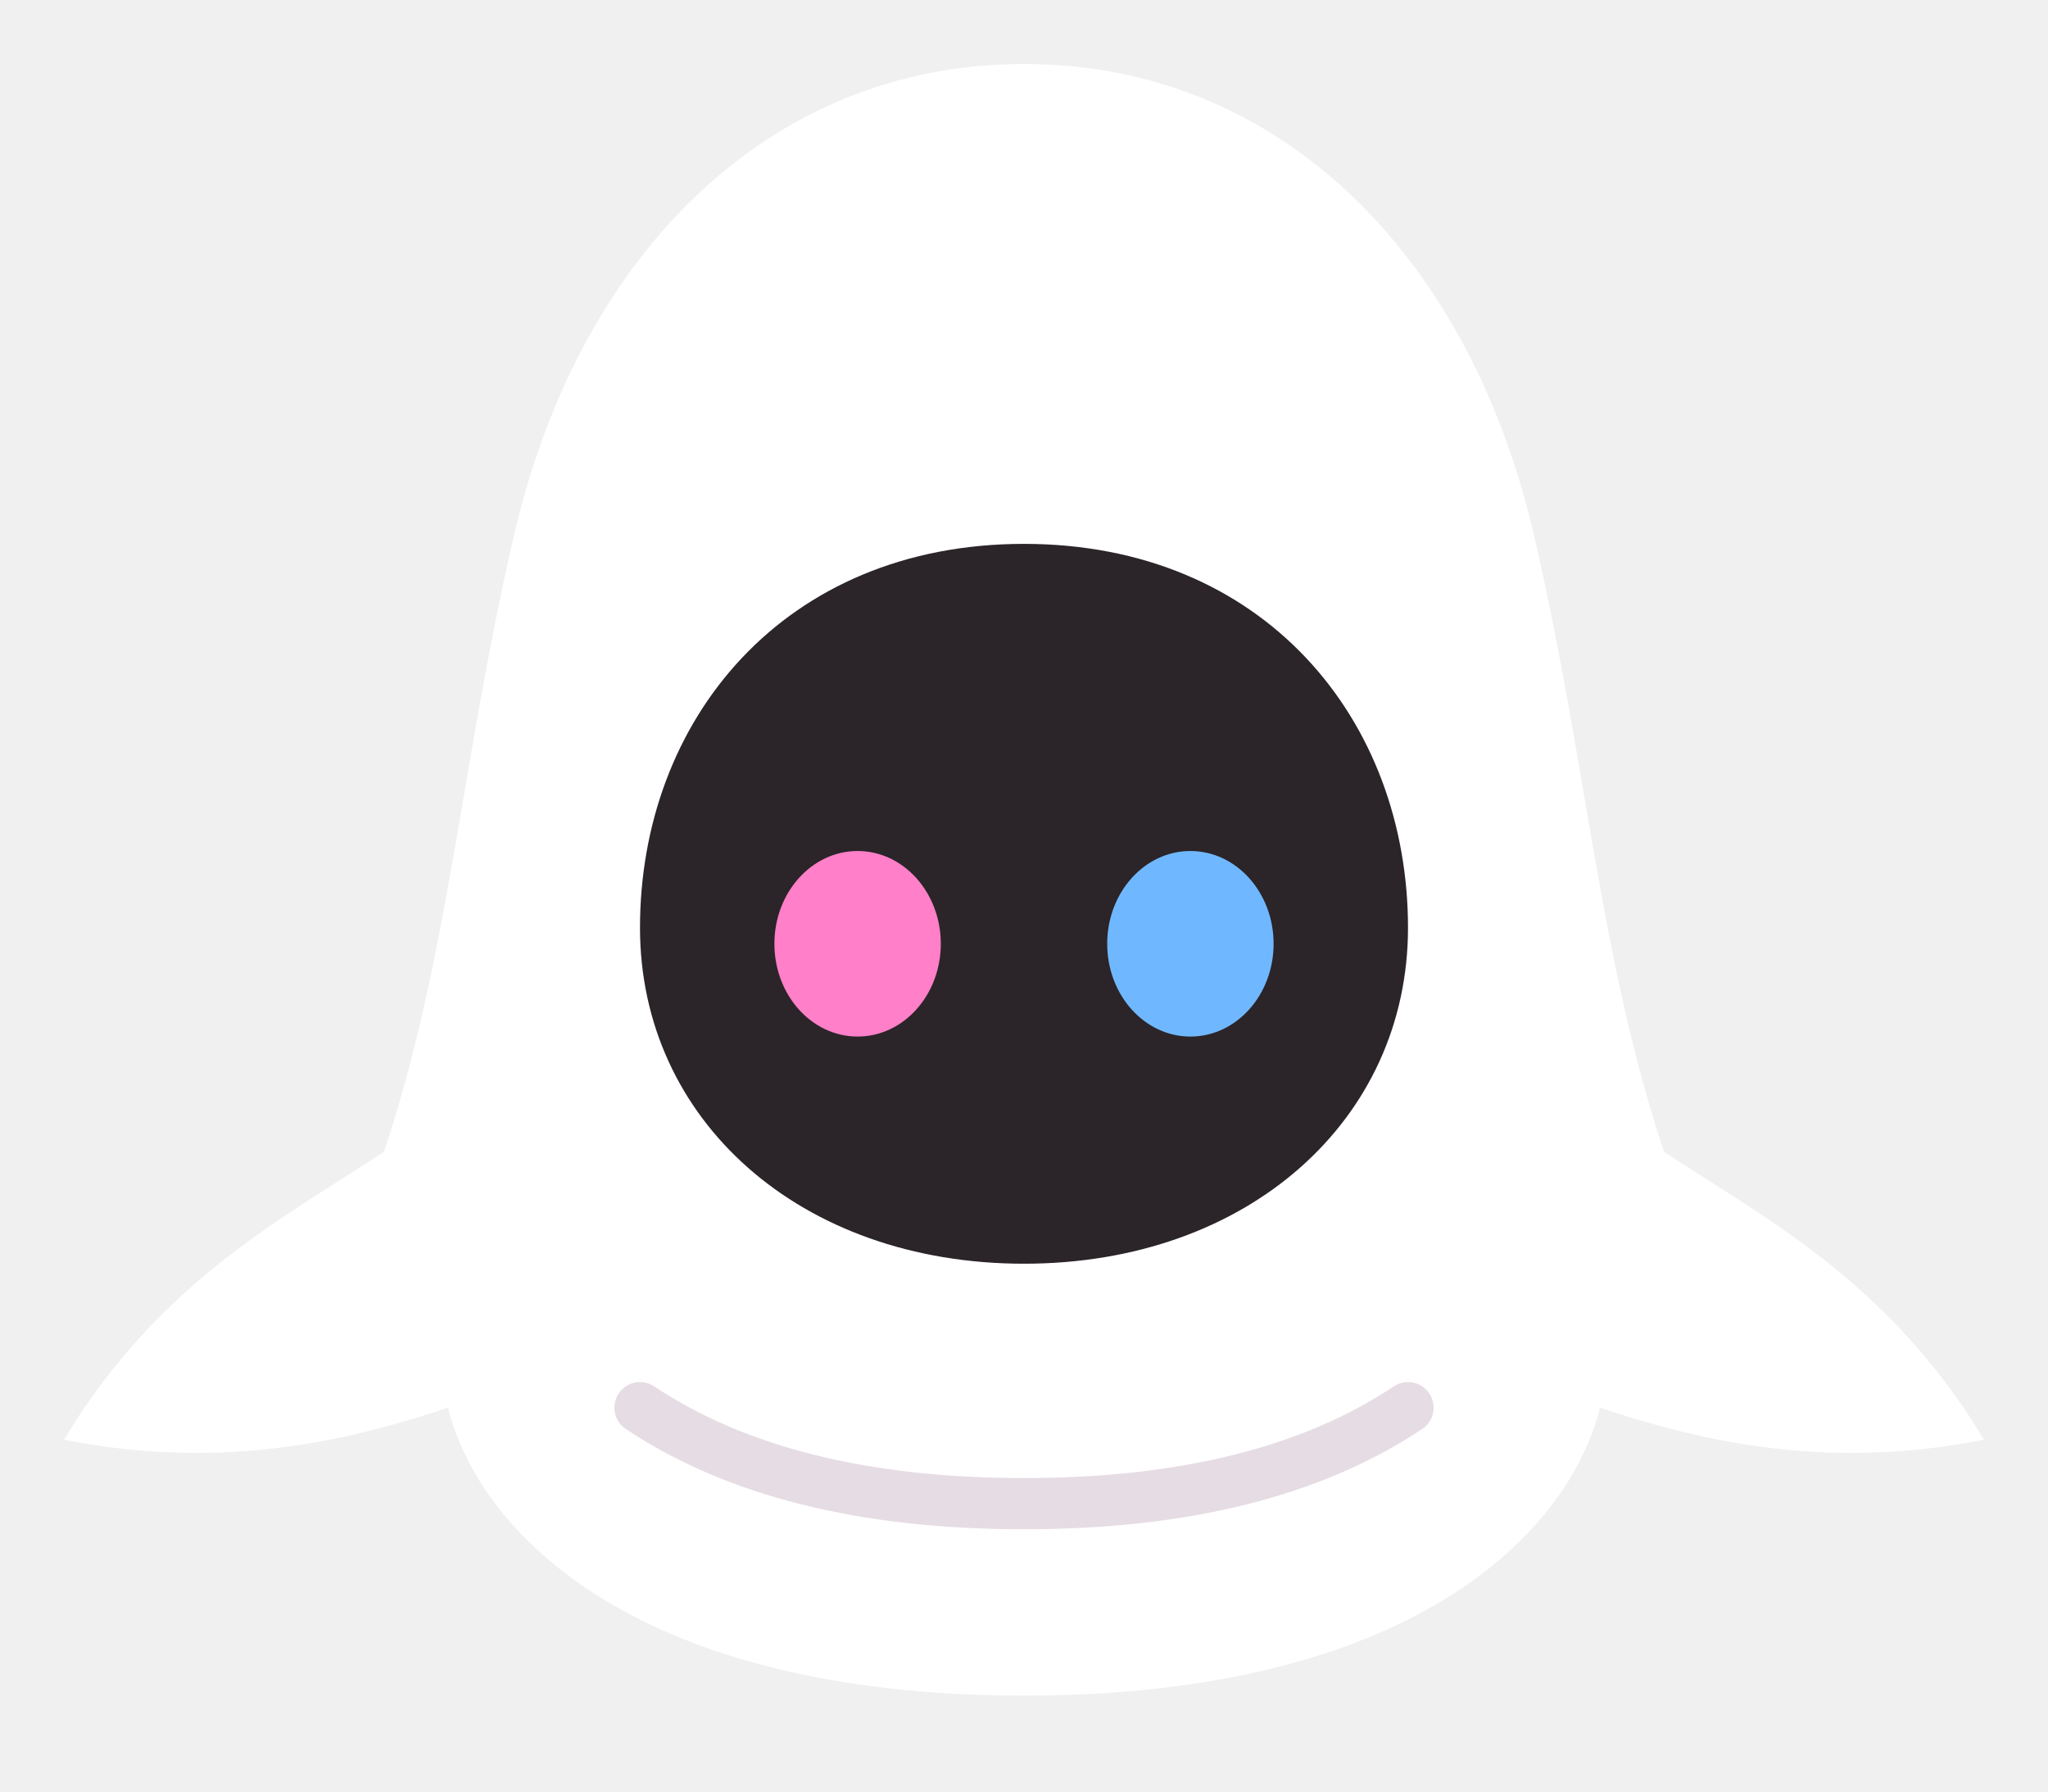
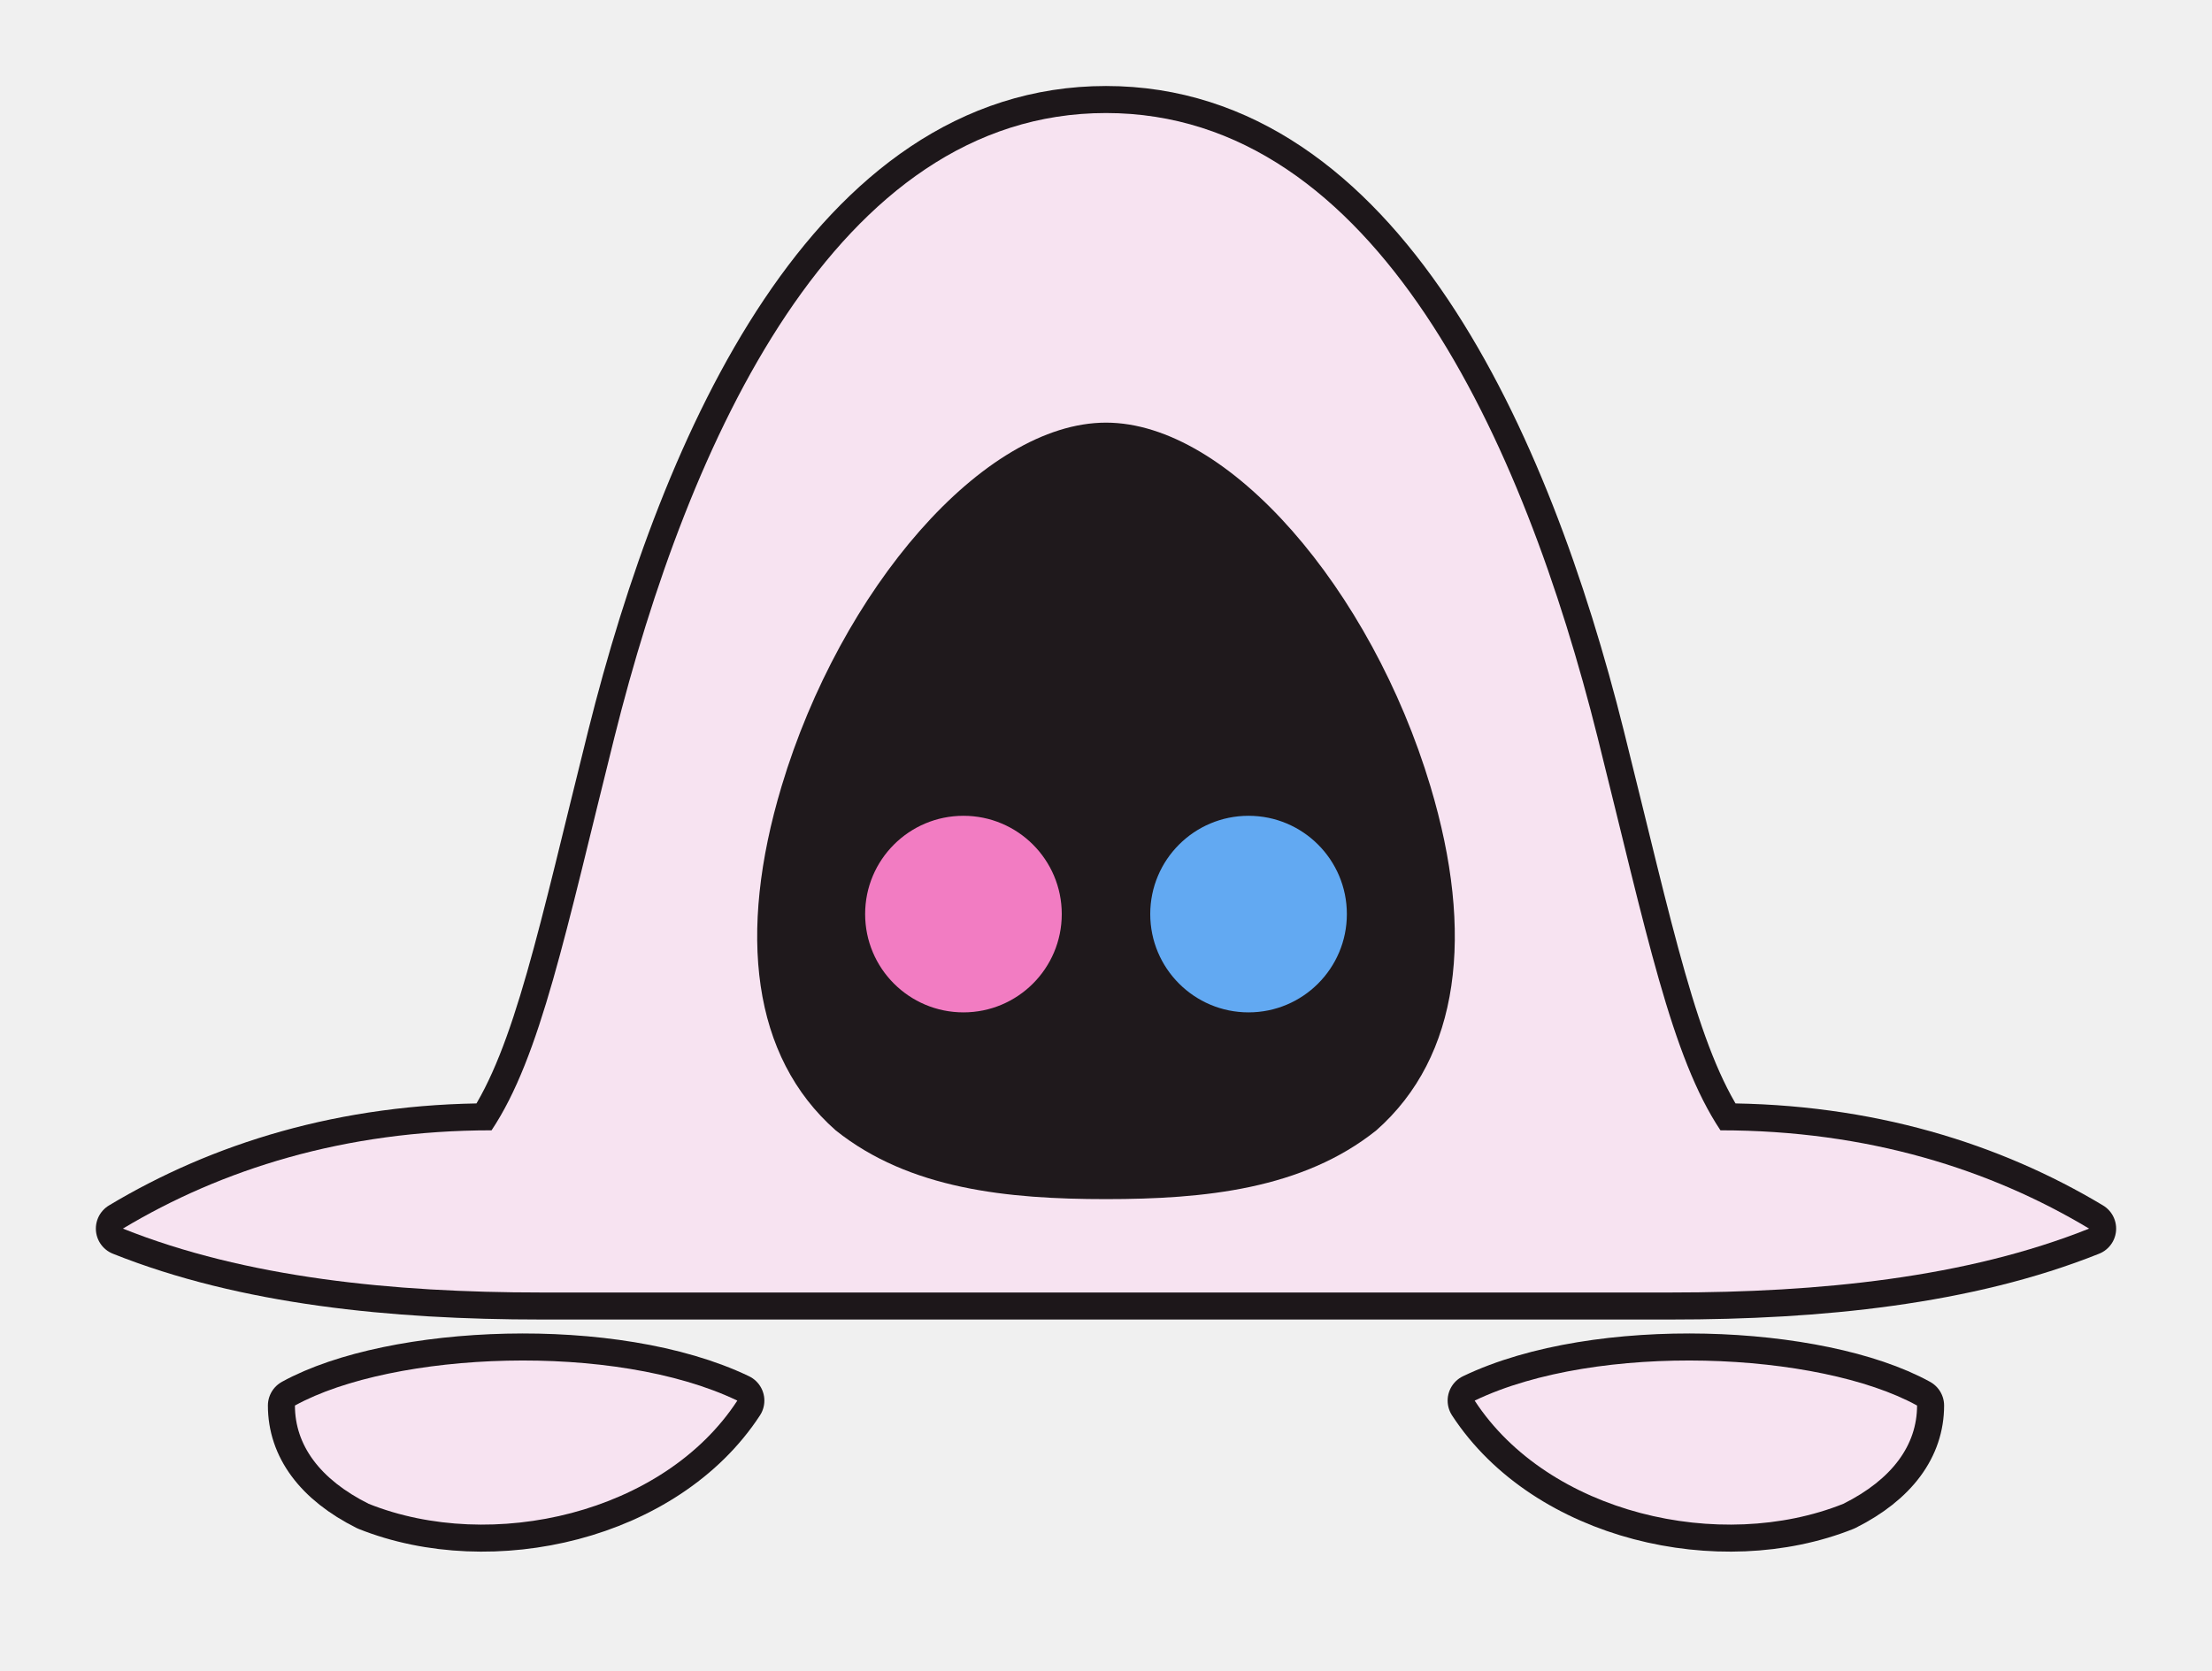
- <svg xmlns="http://www.w3.org/2000/svg" viewBox="0 0 64 56">
-   <path d="M32 2C24 2 18 8 16 17c-1.6 7-2 13-4 19-3 2-7 4-10 9 5 1 9 0 12-1 1 4 6 9 18 9s17-5 18-9c3 1 7 2 12 1-3-5-7-7-10-9-2-6-2.4-12-4-19C46 8 40 2 32 2z" fill="#fff" />
-   <path d="M32 17c-7.5 0-12 5.5-12 12 0 6 5 10.5 12 10.5S44 35 44 29c0-6.5-4.5-12-12-12z" fill="#2b2428" />
-   <ellipse cx="26.8" cy="29.5" rx="2.6" ry="2.9" fill="#ff7fc8" />
-   <ellipse cx="37.2" cy="29.5" rx="2.6" ry="2.9" fill="#6fb8ff" />
-   <path d="M20 44c3 2 7 3 12 3s9-1 12-3" fill="none" stroke="#e6dce3" stroke-width="1.6" stroke-linecap="round" />
+ <svg xmlns="http://www.w3.org/2000/svg" viewBox="2 2 45 34">
+   <g fill="#f7e3f1" stroke="#1d171a" stroke-width="1.1" stroke-linejoin="round" paint-order="stroke">
+     <path d="M24.5 4.3C19 4.3 16 11 14.5 17c-1 4-1.5 6.5-2.5 8-3 0-5.5.8-7.5 2 2.5 1 5.5 1.3 8.5 1.3h23c3 0 6-.3 8.5-1.3-2-1.2-4.5-2-7.5-2-1-1.5-1.5-4-2.5-8C33 11 30 4.3 24.5 4.3z" />
+     <path d="M8 30.6c2-1.1 6.5-1.3 9-.1-1.5 2.3-5 3.1-7.5 2.1-1-.5-1.5-1.2-1.5-2z" />
+     <path d="M41 30.6c-2-1.1-6.5-1.3-9-.1 1.5 2.3 5 3.1 7.5 2.1 1-.5 1.5-1.2 1.5-2z" />
+   </g>
+   <path d="M24.5 10.6c-2.5 0-5.4 3.4-6.6 7.4-.9 3-.6 5.5 1.1 7 1.5 1.2 3.5 1.4 5.5 1.4s4-.2 5.5-1.4c1.7-1.5 2-4 1.1-7-1.2-4-4.1-7.4-6.6-7.4z" fill="#1f191c" />
+   <circle cx="21.6" cy="20.6" r="2" fill="#f27cc2" />
+   <circle cx="27.4" cy="20.6" r="2" fill="#62a9f2" />
</svg>
